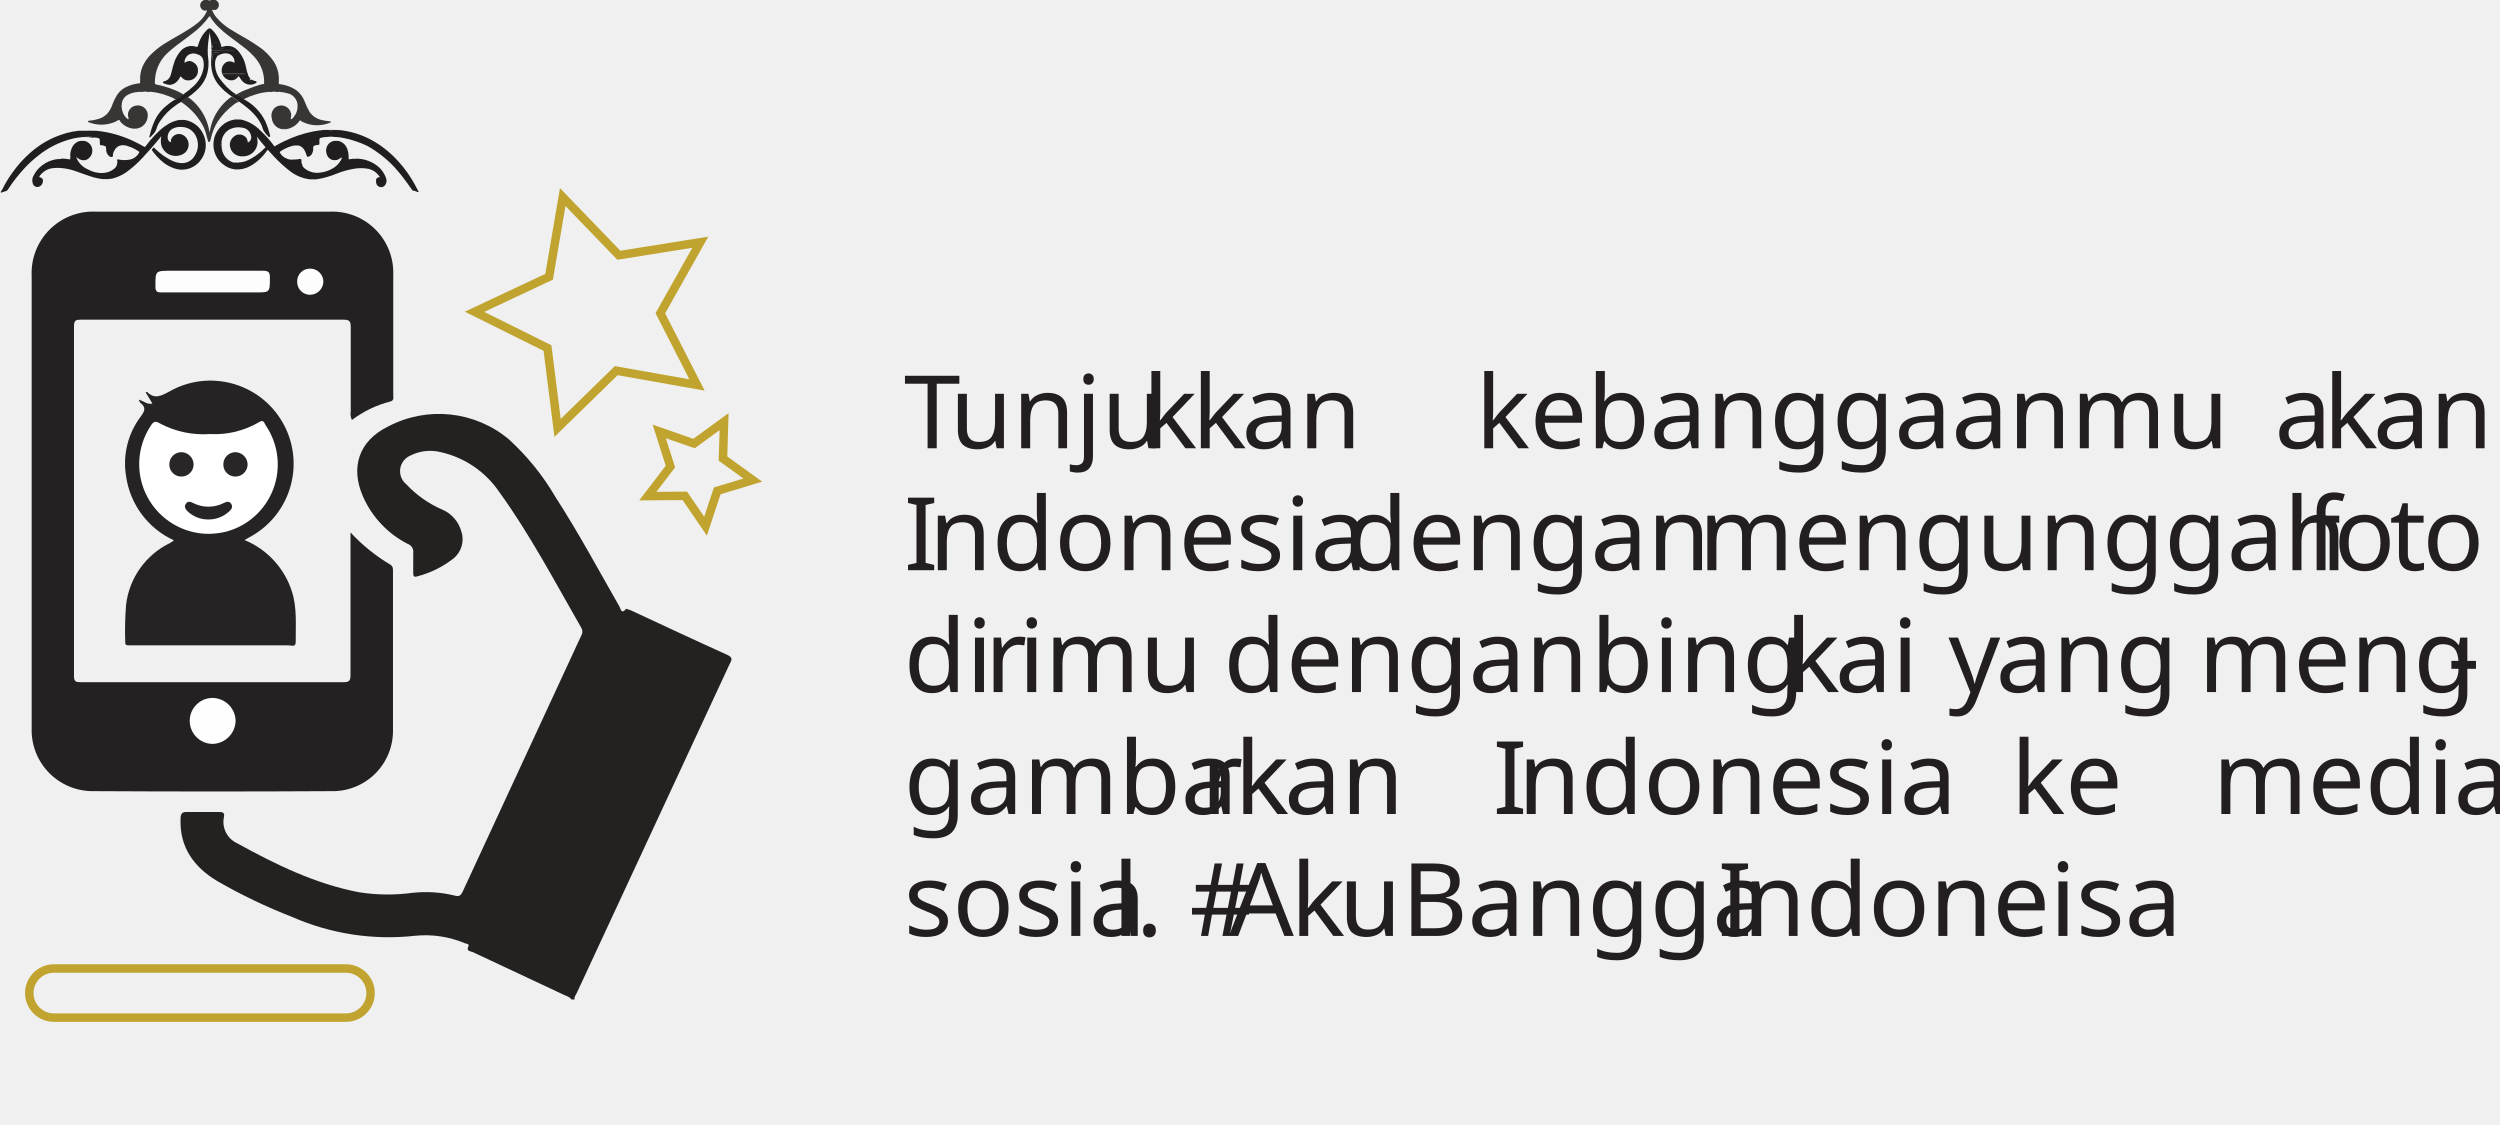
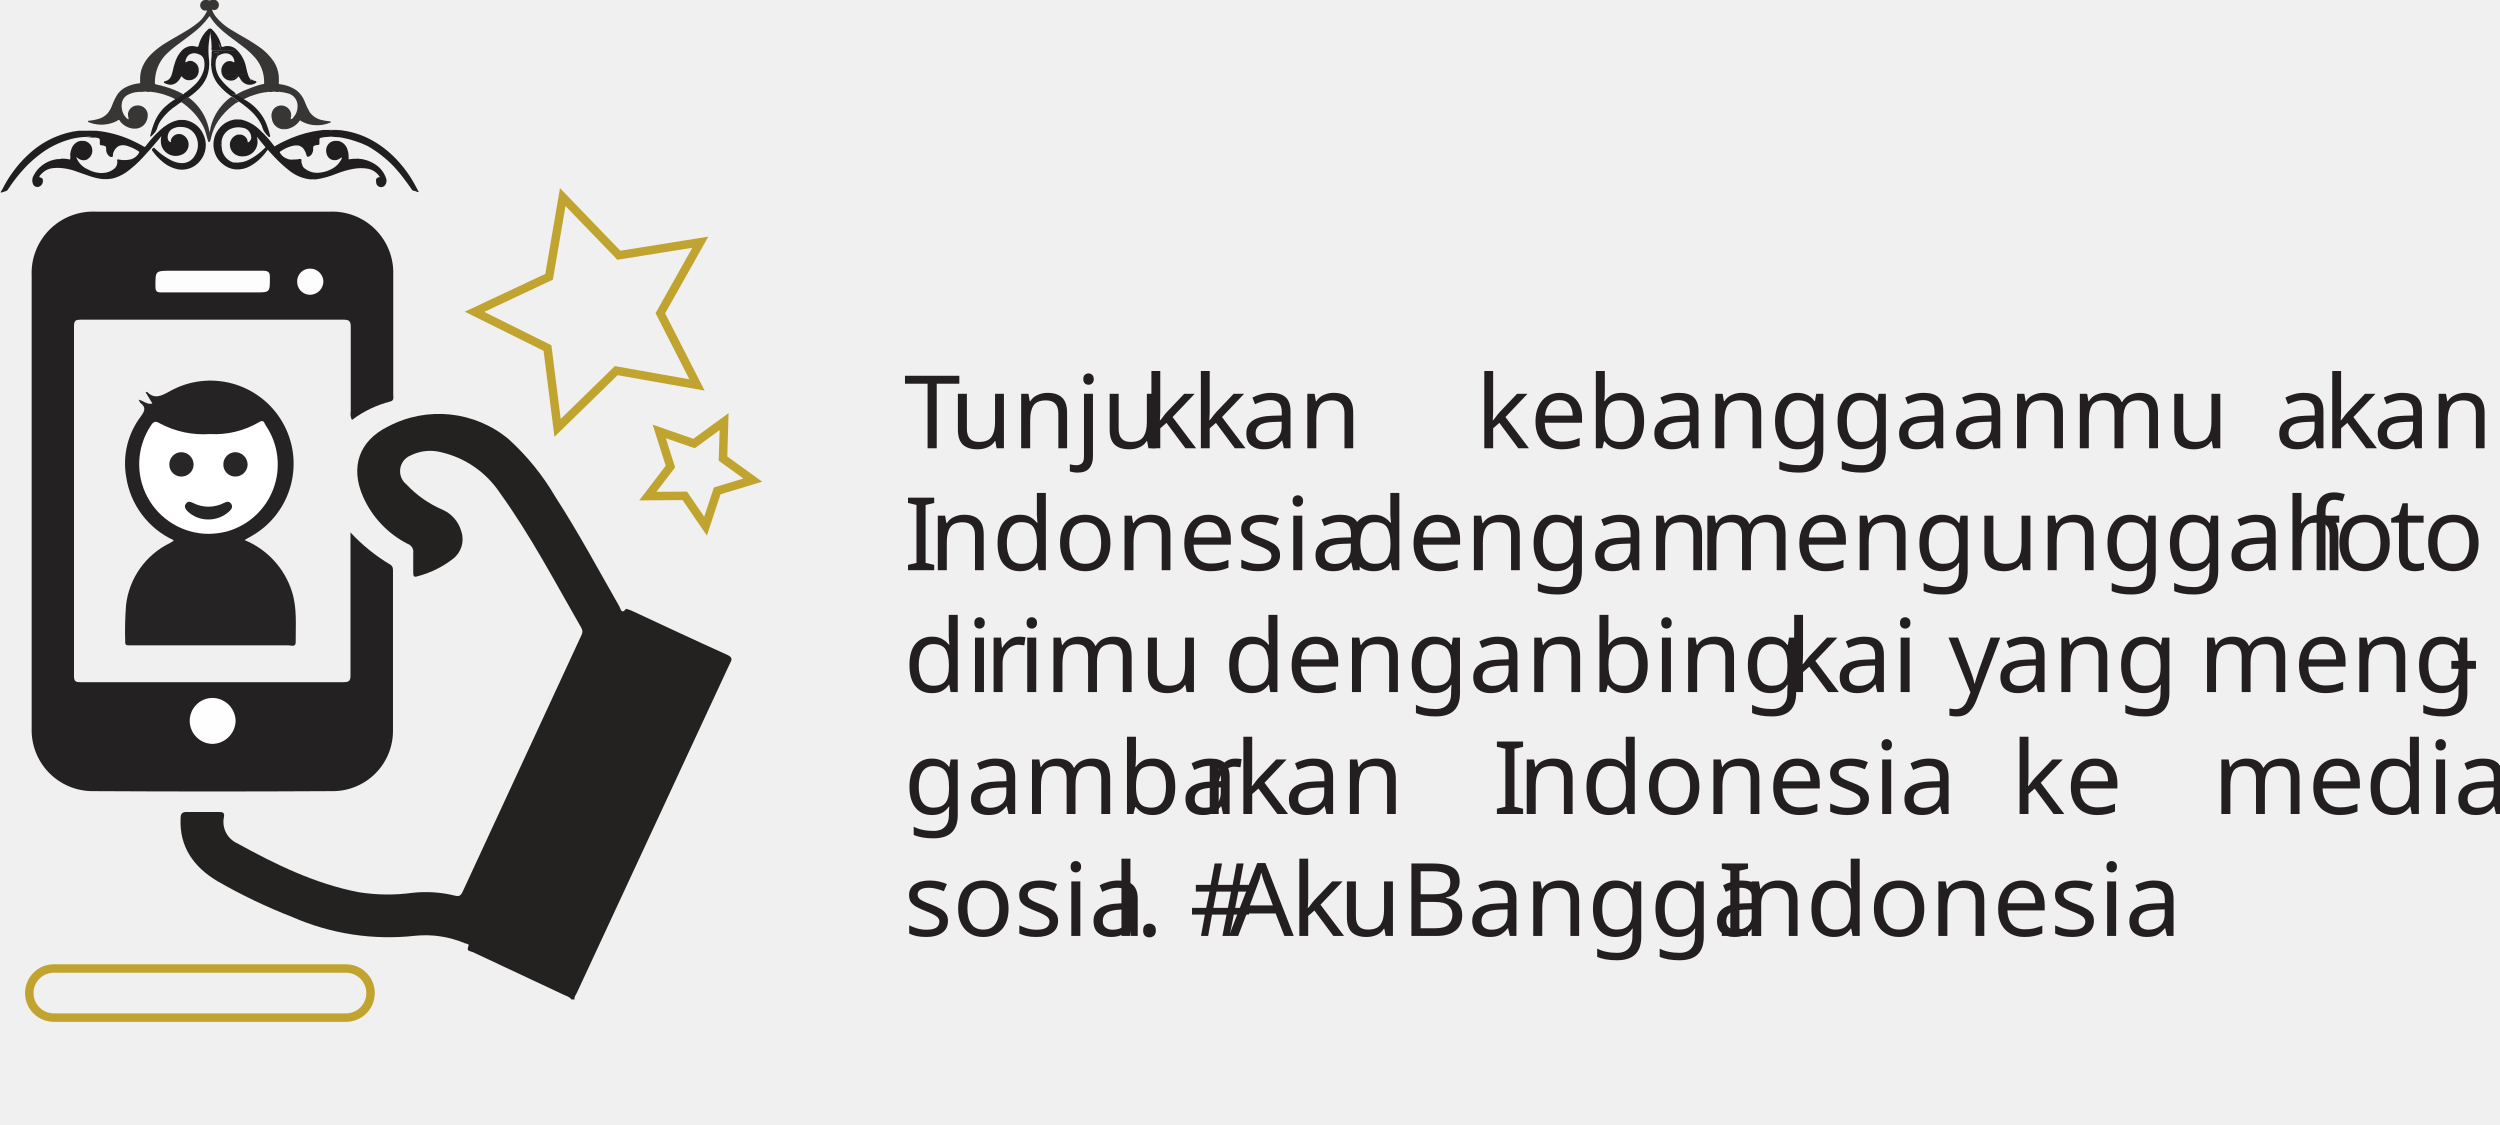
<svg xmlns="http://www.w3.org/2000/svg" viewBox="0 0 295.3 132.8">
  <defs>
    <style>.cls-1{font-size:12px;fill:#231f20;font-family:MyriadPro-Regular, Myriad Pro;}.cls-2{letter-spacing:-0.05em;}.cls-3{letter-spacing:0.02em;}.cls-4{letter-spacing:0.02em;}.cls-5{letter-spacing:1.05em;}.cls-6{letter-spacing:1.05em;}.cls-7{letter-spacing:0.01em;}.cls-8{letter-spacing:0.05em;}.cls-9{letter-spacing:-0.01em;}.cls-10{letter-spacing:-0.01em;}.cls-11{letter-spacing:0em;}.cls-12{letter-spacing:0.19em;}.cls-13{letter-spacing:0.19em;}.cls-14{letter-spacing:0em;}.cls-15{letter-spacing:0.8em;}.cls-16{letter-spacing:0.8em;}.cls-17{letter-spacing:-0.01em;}.cls-18{letter-spacing:0em;}.cls-19{letter-spacing:0em;}.cls-20{letter-spacing:0.01em;}.cls-21{fill:#242121;}.cls-22{fill:#242122;}.cls-23{fill:#262324;}.cls-24{fill:#fdfdfd;}.cls-25{fill:#fefefe;}.cls-26{fill:#fff;}.cls-27{fill:#282526;}.cls-28{fill:#292627;}.cls-29{fill:none;stroke:#c0a42f;stroke-miterlimit:10;}.cls-30{fill:#201e1e;}.cls-31{fill:#383535;}</style>
  </defs>
  <g id="Layer_2" data-name="Layer 2">
    <g id="STEP_2" data-name="STEP 2">
      <text class="cls-1" transform="translate(106.77 52.95)">
        <tspan class="cls-2">T</tspan>
        <tspan x="5.42" y="0">unju</tspan>
        <tspan class="cls-3" x="28.22" y="0">k</tspan>
        <tspan class="cls-4" x="34.06" y="0">k</tspan>
        <tspan x="39.9" y="0">an</tspan>
        <tspan class="cls-5" x="52.34" y="0"> </tspan>
        <tspan x="67.54" y="0">kebanggaanmu</tspan>
        <tspan class="cls-6" x="146.72" y="0"> </tspan>
        <tspan x="161.91" y="0">a</tspan>
        <tspan class="cls-4" x="167.7" y="0">k</tspan>
        <tspan x="173.54" y="0">an </tspan>
        <tspan class="cls-7" x="0" y="14.4">I</tspan>
        <tspan x="2.99" y="14.4">ndonesia</tspan>
        <tspan class="cls-8" x="49.02" y="14.4"> </tspan>
        <tspan x="52.16" y="14.4">dengan</tspan>
        <tspan class="cls-8" x="90.75" y="14.4"> </tspan>
        <tspan x="93.89" y="14.4">mengunggah</tspan>
        <tspan class="cls-8" x="162.42" y="14.4"> </tspan>
        <tspan class="cls-9" x="165.56" y="14.4">f</tspan>
        <tspan x="168.9" y="14.4">o</tspan>
        <tspan class="cls-10" x="175.49" y="14.4">t</tspan>
        <tspan x="179.39" y="14.4">o </tspan>
        <tspan x="0" y="28.8">di</tspan>
        <tspan class="cls-11" x="9.58" y="28.8">r</tspan>
        <tspan x="13.55" y="28.8">imu</tspan>
        <tspan class="cls-12" x="32.97" y="28.8"> </tspan>
        <tspan x="37.76" y="28.8">dengan</tspan>
        <tspan class="cls-12" x="76.35" y="28.8"> </tspan>
        <tspan x="81.14" y="28.8">bing</tspan>
        <tspan class="cls-4" x="104.14" y="28.8">k</tspan>
        <tspan x="109.99" y="28.8">ai</tspan>
        <tspan class="cls-13" x="118.58" y="28.8"> </tspan>
        <tspan class="cls-14" x="123.37" y="28.8">y</tspan>
        <tspan x="128.97" y="28.8">ang</tspan>
        <tspan class="cls-12" x="148.12" y="28.8"> </tspan>
        <tspan x="152.91" y="28.8">meng</tspan>
        <tspan x="182.3" y="28.8">-</tspan>
        <tspan x="0" y="43.2">gamba</tspan>
        <tspan class="cls-11" x="35.11" y="43.2">r</tspan>
        <tspan class="cls-4" x="39.08" y="43.2">k</tspan>
        <tspan x="44.93" y="43.2">an</tspan>
        <tspan class="cls-15" x="57.37" y="43.2"> </tspan>
        <tspan class="cls-7" x="69.56" y="43.2">I</tspan>
        <tspan x="72.55" y="43.2">ndonesia</tspan>
        <tspan class="cls-16" x="118.58" y="43.2"> </tspan>
        <tspan x="130.77" y="43.2">ke</tspan>
        <tspan class="cls-15" x="142.41" y="43.2"> </tspan>
        <tspan x="154.6" y="43.2">media </tspan>
        <tspan x="0" y="57.6">sosia</tspan>
        <tspan class="cls-17" x="24.68" y="57.6">l</tspan>
        <tspan x="27.4" y="57.6">. #</tspan>
        <tspan class="cls-18" x="38.39" y="57.6">A</tspan>
        <tspan class="cls-19" x="45.69" y="57.6">k</tspan>
        <tspan x="51.37" y="57.6">uBangga</tspan>
        <tspan class="cls-20" x="96.13" y="57.6">I</tspan>
-         <tspan x="99.12" y="57.6">ndoneisa</tspan>
+         <tspan x="99.12" y="57.6">ndonesia</tspan>
      </text>
      <path class="cls-21" d="M67.5,118.06c-.25-.37-.69-.43-1-.6l-10.66-5c-.27-.12-.8-.08-.51-.69.13-.3-.25-.29-.41-.35a12,12,0,0,0-5.85-.89,28.36,28.36,0,0,1-14.54-2.21,65.33,65.33,0,0,1-8.89-4.26c-2.73-1.64-4.45-4-4.31-7.34,0-.6.16-.84.82-.81,1.24,0,2.48,0,3.73,0,.46,0,.67.1.57.61A2.77,2.77,0,0,0,28,99.6c4.56,2.51,9.22,4.8,14.39,5.79a21.66,21.66,0,0,0,6.33.07,14.28,14.28,0,0,1,5,.33c.57.15.73-.05.94-.49q7-15.12,14-30.23a.87.87,0,0,0,0-.92c-3.1-5.39-6-10.93-9.66-16a11.4,11.4,0,0,0-6.88-4.73,5.16,5.16,0,0,0-3.62.38A2,2,0,0,0,48,57.21a12.68,12.68,0,0,0,4.28,3,3.94,3.94,0,0,1,2.22,2.59A2.91,2.91,0,0,1,53.52,66a11.63,11.63,0,0,1-4.2,2.07c-.42.14-.52,0-.51-.44,0-.76,0-1.52,0-2.27a1,1,0,0,0-.66-1.12,11.46,11.46,0,0,1-5.26-5.56c-1.54-3.48-.5-6.6,2.93-8.29a12.86,12.86,0,0,1,14.29,1.51,28.91,28.91,0,0,1,5.51,6.82c2.71,4.19,5.07,8.59,7.54,12.91.15.26.24,1,.79.28,0,0,.38.1.56.18,3.81,1.77,7.6,3.55,11.43,5.28.75.34.41.71.22,1.12Q80,91.78,73.81,105.07q-2.85,6.12-5.69,12.24c-.11.23-.32.45-.25.75Z" />
      <path class="cls-22" d="M41.57,49.61a1.57,1.57,0,0,1-.14-1c0-3.33,0-6.66,0-10,0-.69-.19-.85-.87-.85q-15.48,0-31,0c-.59,0-.82.08-.82.76q0,20.67,0,41.34c0,.63.21.72.76.72q15.54,0,31.08,0c.71,0,.83-.22.82-.87,0-5.21,0-10.42,0-15.63V62.89a21,21,0,0,0,4.73,3.82c.31.22.29.5.29.8,0,6.23,0,12.47,0,18.71a7.12,7.12,0,0,1-7.29,7.23q-14,.08-28.08,0A7.21,7.21,0,0,1,3.74,86q0-26.71,0-53.42A7.26,7.26,0,0,1,11.31,25q13.82,0,27.62,0a7.21,7.21,0,0,1,7.52,7.47c0,4.72,0,9.45,0,14.17,0,.3.14.66-.36.79A12.69,12.69,0,0,0,41.57,49.61Z" />
      <path class="cls-23" d="M28.88,63.79a9.76,9.76,0,0,1,5.61,6.11c.62,1.95.42,4,.44,5.95,0,.63-.53.38-.82.38H15.3c-.31,0-.53,0-.51-.42a39.55,39.55,0,0,1,.1-4.36,9.32,9.32,0,0,1,5.19-7.31l.38-.23a.3.3,0,0,0,.05-.1A9.84,9.84,0,0,1,14.9,56.3a9.2,9.2,0,0,1,1.74-7.12c.48-.65.62-1.07-.05-1.59-.08-.06-.11-.2-.21-.38.57.12,1,.63,1.62.45l-.8-1.32c.05,0,.14-.07.16-.06.88.89,1.63.51,2.58,0a9.82,9.82,0,0,1,9.84,17Z" />
      <path class="cls-24" d="M25.11,34.54c-2,0-4.05,0-6.08,0-.5,0-.66-.13-.67-.65,0-1.91-.05-1.91,1.87-1.91,3.6,0,7.2,0,10.8,0,.66,0,.87.15.85.84,0,1.72,0,1.72-1.69,1.72Z" />
      <path class="cls-25" d="M22.41,85.11a2.7,2.7,0,0,1,2.73-2.67,2.76,2.76,0,0,1,2.69,2.74,2.79,2.79,0,0,1-2.75,2.69A2.73,2.73,0,0,1,22.41,85.11Z" />
      <path class="cls-24" d="M36.63,31.73a1.56,1.56,0,0,1,1.57,1.53,1.59,1.59,0,0,1-1.55,1.56,1.52,1.52,0,0,1-1.55-1.54A1.5,1.5,0,0,1,36.63,31.73Z" />
      <path class="cls-26" d="M24.64,63.06a8.23,8.23,0,0,1-6.82-12.79c.32-.49.52-.59,1.1-.24a10.87,10.87,0,0,0,5.87,1.24,10.34,10.34,0,0,0,5.82-1.41c.56-.37.62.16.78.39A8.21,8.21,0,0,1,26.71,62.8,9.62,9.62,0,0,1,24.64,63.06Z" />
      <path class="cls-27" d="M24.58,61.36a3.49,3.49,0,0,1-2.46-1c-.25-.26-.4-.57-.14-.89s.53-.2.82-.06a4,4,0,0,0,3.65,0c.32-.16.65-.25.87.12s0,.64-.25.88A3.56,3.56,0,0,1,24.58,61.36Z" />
      <path class="cls-28" d="M21.46,56.29A1.41,1.41,0,0,1,20,54.87a1.43,1.43,0,0,1,1.42-1.46,1.47,1.47,0,0,1,1.45,1.44A1.43,1.43,0,0,1,21.46,56.29Z" />
      <path class="cls-28" d="M27.77,56.29a1.41,1.41,0,0,1-1.39-1.47,1.44,1.44,0,0,1,1.46-1.41,1.48,1.48,0,0,1,1.41,1.48A1.45,1.45,0,0,1,27.77,56.29Z" />
      <polygon class="cls-29" points="82.33 45.47 72.79 43.78 65.86 50.54 64.67 41.11 56.05 36.83 64.86 32.69 66.47 23.28 73.1 30.15 82.72 28.61 78 37 82.33 45.47" />
      <polygon class="cls-29" points="88.92 56.71 84.72 57.98 83.34 62.15 80.89 58.57 76.52 58.6 79.19 55.11 77.87 50.96 81.98 52.39 85.53 49.8 85.4 54.17 88.92 56.71" />
      <rect class="cls-29" x="3.46" y="114.4" width="40.31" height="5.8" rx="2.9" ry="2.9" />
      <path class="cls-30" d="M35.67,19.35a.78.78,0,0,0,.39.6,2.32,2.32,0,0,0,1.8.43A3.54,3.54,0,0,0,39.1,20a2.62,2.62,0,0,0,1.26-1.26s0-.11,0-.14-.07,0-.11.05a1.09,1.09,0,0,1-1,.24,1,1,0,0,1-.67-.71,1.23,1.23,0,0,1,.16-1.1,1.17,1.17,0,0,1,.74-.44c.05,0,.11,0,.16,0h.14s.11,0,.16,0a1.46,1.46,0,0,1,1.08.95,2.55,2.55,0,0,1,.16.83v.4l.68-.08a.11.11,0,0,1,.08,0,2.06,2.06,0,0,0,.26,0,4.09,4.09,0,0,1,2.14.69,3.14,3.14,0,0,1,1.27,1.64.83.83,0,0,1-.1.76.55.55,0,0,1-.57.27.57.57,0,0,1-.5-.47c0-.2-.11-.42.09-.59s.19-.06.28-.11.07-.05,0-.1a2.15,2.15,0,0,0-1.31-.89,4.79,4.79,0,0,0-1.73,0,10.13,10.13,0,0,0-2,.57,10.5,10.5,0,0,1-2.45.68c-.09,0-.18,0-.27,0a0,0,0,0,0-.06,0c-.1,0-.22,0-.32,0a4.77,4.77,0,0,1-2.45-1,15.68,15.68,0,0,1-1.76-1.6c-.34-.35-.66-.72-1-1.09s-.75-.9-1.12-1.36h0a2.89,2.89,0,0,1,.08.5.53.53,0,0,1,0,.25,1.71,1.71,0,0,1-1.73,1.58,1.54,1.54,0,0,1-.86-.2,1.4,1.4,0,0,1-.67-1.38,1.32,1.32,0,0,1,.94-1h.34a1.12,1.12,0,0,1,.69.44,1.23,1.23,0,0,1,.14.46c0,.06,0,.08.08,0a.61.61,0,0,0,.31-.7,1.16,1.16,0,0,0-1-1,2.28,2.28,0,0,0-1.48.16,1.86,1.86,0,0,0-1,1.38.93.93,0,0,0,0,.33,1,1,0,0,0,0,.34,2,2,0,0,0,1.35,1.89,1.18,1.18,0,0,0,.37,0,1,1,0,0,0,.34,0,2.66,2.66,0,0,0,1.11-.3,5.85,5.85,0,0,0,1.11-.69,5.93,5.93,0,0,0,.84-.74c.09-.09.13-.08.2,0h0c.17.18.17.19,0,.39a6,6,0,0,1-1.93,1.76,3.13,3.13,0,0,1-1.79.4,2.71,2.71,0,0,1-1.48-.64,2.83,2.83,0,0,1-1-1.57,2.87,2.87,0,0,1-.06-1.13,2.82,2.82,0,0,1,.37-1.09,3.18,3.18,0,0,1,.92-1,3,3,0,0,1,1.25-.47c.05,0,.11,0,.17,0h.28c.06,0,.13,0,.19,0a4.64,4.64,0,0,1,2.34,1.31,12.7,12.7,0,0,1,1.62,1.82c0,.07.09.06.14,0a11.54,11.54,0,0,1,1.1-.58,13.75,13.75,0,0,1,3.31-1.12c.42-.08.85-.14,1.27-.19.06,0,.13,0,.2,0h.45a2.09,2.09,0,0,1,.5,0h.45s.11,0,.16,0a10.13,10.13,0,0,1,4,1.23,11.58,11.58,0,0,1,1.84,1.27,13.22,13.22,0,0,1,1.41,1.39,13.9,13.9,0,0,1,1.7,2.4c.2.35.38.7.56,1.05h-.12a2.16,2.16,0,0,0-.56-.18.23.23,0,0,1-.13-.1c-.35-.52-.72-1-1.11-1.52s-.68-.81-1-1.19a13.65,13.65,0,0,0-3.13-2.45A10.58,10.58,0,0,0,42,16.68a9.55,9.55,0,0,0-1.46-.39,4.6,4.6,0,0,0-1-.11,7.06,7.06,0,0,0-.92,0,2.44,2.44,0,0,0-.71.1c-.12,0-.19.09-.18.22s0,.21,0,.31a.49.49,0,0,1,0,.24.52.52,0,0,1-.32.09.68.68,0,0,0-.28.07.24.24,0,0,0-.14.26,1.15,1.15,0,0,1-.22.82.66.66,0,0,1-.31.21c-.14.05-.21,0-.25-.14a2.12,2.12,0,0,0-.39-.83,1.12,1.12,0,0,0-.6-.35,3.2,3.2,0,0,1-.44,0,4.11,4.11,0,0,0-1.43.56l-.17.11c-.17.1-.17.11-.06.28a1.53,1.53,0,0,0,.83.63l.19.07a1.94,1.94,0,0,0,.68,0,.15.15,0,0,1,.16,0,1.61,1.61,0,0,0,.44-.06c.11,0,.15,0,.18.11s0,.19,0,.28S35.64,19.3,35.67,19.35Z" />
      <path class="cls-30" d="M10,16.18a7.85,7.85,0,0,0-1.67.26,10.36,10.36,0,0,0-3.81,1.94,13.86,13.86,0,0,0-1.6,1.46,18.65,18.65,0,0,0-2,2.57c-.12.18-.31.18-.47.24l-.3.1c-.06,0-.08,0-.07-.07a6.52,6.52,0,0,0,.43-.77,13.65,13.65,0,0,1,1.09-1.7,12.71,12.71,0,0,1,1.53-1.75,11.26,11.26,0,0,1,1.66-1.35,10.66,10.66,0,0,1,1.66-.9,11.58,11.58,0,0,1,1.36-.48,8.75,8.75,0,0,1,1.51-.29,2.06,2.06,0,0,0,.26,0c.06,0,.13,0,.2,0h.45a2.09,2.09,0,0,1,.5,0h.45c.05,0,.11,0,.16,0a13.28,13.28,0,0,1,4.32,1.18,14.23,14.23,0,0,1,1.34.7c.09.05.13.05.2-.05s.35-.44.52-.66a12.34,12.34,0,0,1,1.17-1.23,5.55,5.55,0,0,1,1-.74,3.9,3.9,0,0,1,1.27-.47c.06,0,.12,0,.17,0h.29c.06,0,.13,0,.19,0A2.89,2.89,0,0,1,24,15.83,2.92,2.92,0,0,1,23.64,19,2.74,2.74,0,0,1,21,20a4.07,4.07,0,0,1-1.68-.79,6.92,6.92,0,0,1-.79-.74,6.56,6.56,0,0,1-.57-.71.09.09,0,0,1,0-.12c.2-.26.2-.26.44,0a7.64,7.64,0,0,0,1.77,1.27,3,3,0,0,0,1.28.36A1.71,1.71,0,0,0,23,18.4a2.35,2.35,0,0,0,.16-2.28A1.87,1.87,0,0,0,21.47,15a1.86,1.86,0,0,0-1.21.28,1.16,1.16,0,0,0-.43,1.17.55.55,0,0,0,.12.21c.06.07.14.14.22.12s0-.12,0-.19a1,1,0,0,1,1.63-.52,1.29,1.29,0,0,1-.41,2.23,1.77,1.77,0,0,1-2.33-1.13,2.36,2.36,0,0,1,0-1.09l-.32.39c-.6.72-1.21,1.43-1.86,2.12a12.77,12.77,0,0,1-2,1.78,5.19,5.19,0,0,1-1.59.72,4.68,4.68,0,0,1-.54.07c-.11,0-.22,0-.33,0s0,0,0,0-.18,0-.27,0a7.37,7.37,0,0,1-1.53-.35c-.6-.19-1.18-.42-1.77-.62a6.84,6.84,0,0,0-1.49-.33,4.58,4.58,0,0,0-1.11,0,2.12,2.12,0,0,0-1.16.49,2.55,2.55,0,0,0-.42.45c0,.06-.05.1,0,.13.38.11.4.2.4.44a.72.72,0,0,1-.47.69.57.57,0,0,1-.72-.36,1.12,1.12,0,0,1,.11-1,3.47,3.47,0,0,1,.69-.92,3.71,3.71,0,0,1,.72-.53,3.88,3.88,0,0,1,1.33-.45c.18,0,.36,0,.55-.06a.49.49,0,0,1,.24,0,4.18,4.18,0,0,1,.71.09c.1,0,.06,0,.06-.09a2.67,2.67,0,0,1,0-.4,2.35,2.35,0,0,1,.2-.87,1.4,1.4,0,0,1,1-.83c.06,0,.12,0,.17,0h.13c.05,0,.11,0,.17,0a1.16,1.16,0,0,1,.85.67,1.2,1.2,0,0,1-.66,1.59,1.08,1.08,0,0,1-.92-.19c-.08,0-.12-.13-.23-.16A2.48,2.48,0,0,0,10.36,20a3.3,3.3,0,0,0,1.84.43,2.2,2.2,0,0,0,1.28-.49.91.91,0,0,0,.36-.62c0-.09,0-.19,0-.29s0-.08,0-.12,0-.1.13-.08a3.32,3.32,0,0,0,1.47,0,1.63,1.63,0,0,0,1-.8c0-.05,0-.08,0-.11a4.91,4.91,0,0,0-1.4-.68,1.44,1.44,0,0,0-1,0,1.4,1.4,0,0,0-.7,1,.38.38,0,0,0,0,.1c0,.07,0,.18-.08.19a.4.4,0,0,1-.36-.08,1,1,0,0,1-.36-.87c0-.34-.1-.3-.35-.4h-.08c-.33-.05-.31,0-.32-.32,0-.06,0-.11,0-.17,0-.3,0-.36-.41-.43a2.42,2.42,0,0,0-.47,0A7.06,7.06,0,0,0,10,16.18Z" />
      <path class="cls-31" d="M19.56,5.08C20.73,4.34,22,3.74,23.1,2.9a3.81,3.81,0,0,0,1.26-1.41,1,1,0,0,0,.09-.28.52.52,0,0,1-.56-.08.63.63,0,0,1-.18-.78A.67.67,0,0,1,24.48,0l.06,0a.4.4,0,0,0,.41,0,.67.67,0,0,1,.84.3.65.65,0,0,1-.22.82.55.55,0,0,1-.53,0,2.64,2.64,0,0,0,.53.94A6.86,6.86,0,0,0,27.11,3.4c.75.47,1.52.9,2.28,1.34.38.25.77.48,1.14.74A6.61,6.61,0,0,1,32.36,7.3,3.82,3.82,0,0,1,32.93,9a7.27,7.27,0,0,1,0,.81c0,.1,0,.12.1.13a4.37,4.37,0,0,1,1.95.7,3,3,0,0,1,1,1.33,8,8,0,0,0,.61,1.29,2.4,2.4,0,0,0,1.42.92,7.06,7.06,0,0,0,.92.15c.06,0,.13,0,.14.08s-.07.08-.12.1a4.14,4.14,0,0,1-1.7.28,3.71,3.71,0,0,1-1.46-.37,1.08,1.08,0,0,1-.35-.22,2.42,2.42,0,0,1-1.62,1.06,1.85,1.85,0,0,1-.47,0A1.42,1.42,0,0,1,32.11,14a1.28,1.28,0,0,1,.29-1.21,1.18,1.18,0,0,1,2,.82c0,.16-.07.31-.06.47.19,0,.27-.16.36-.27a1.93,1.93,0,0,0,.45-1.19A1.52,1.52,0,0,0,33.88,11a3.27,3.27,0,0,0-.76-.13c-.07,0-.14,0-.2,0h-.2a4.21,4.21,0,0,0-.71,0h-.2c-.07,0-.14,0-.2,0a6.53,6.53,0,0,0-1.52.32,6.76,6.76,0,0,0-1.22.49s-.11,0-.12.09-.1,0-.14,0l-.78-.49s0,0,0-.06a7,7,0,0,1,1.46-.7A11.42,11.42,0,0,1,31,9.94c.2,0,.2,0,.2-.24a4.33,4.33,0,0,0-1.05-2.86,9.09,9.09,0,0,0-1.44-1.33c-.55-.43-1.12-.84-1.68-1.26a13.5,13.5,0,0,1-1.29-1.11A7,7,0,0,1,24.83,2c0-.08-.09-.13-.16,0a9.21,9.21,0,0,1-2,2c-.61.49-1.26.93-1.88,1.41a13.19,13.19,0,0,0-1.07.91A4.65,4.65,0,0,0,18.35,9a5.52,5.52,0,0,0-.06.81c0,.12.08.15.17.17a12.15,12.15,0,0,1,2.13.64,6.84,6.84,0,0,1,1,.48.2.2,0,0,1,.1.08s0,.07-.07.09c-.24.18-.5.33-.76.49a.06.06,0,0,1-.08,0,4.41,4.41,0,0,0-.91-.42,6.79,6.79,0,0,0-1.24-.37,4.32,4.32,0,0,0-.72-.11c-.06,0-.13,0-.19,0h-.23a4.21,4.21,0,0,0-.71,0h-.17c-.07,0-.14,0-.21,0a2.84,2.84,0,0,0-1.44.42,1.36,1.36,0,0,0-.58,1.15.49.49,0,0,0,0,.24A1.89,1.89,0,0,0,15,14l.11.08s.06,0,.08,0,0,0,0-.07a2,2,0,0,1-.07-.35,1,1,0,0,1,0-.25,1.12,1.12,0,0,1,1.05-.95,1.16,1.16,0,0,1,1.26,1.41A1.55,1.55,0,0,1,16.69,15a1.65,1.65,0,0,1-.54.19,1.77,1.77,0,0,1-.46,0,2.33,2.33,0,0,1-1.45-.79c-.07-.08-.11-.23-.18-.24s-.19.09-.28.14a3.86,3.86,0,0,1-2,.42,4.08,4.08,0,0,1-1.29-.28c-.06,0-.09,0-.09-.09s.05-.08.11-.09a5.27,5.27,0,0,0,1.12-.21,2.35,2.35,0,0,0,1.05-.63,3.26,3.26,0,0,0,.57-1,6.66,6.66,0,0,1,.65-1.31,2.66,2.66,0,0,1,1.13-.89,4.51,4.51,0,0,1,1.44-.38c.09,0,.1-.07.08-.13a2.69,2.69,0,0,1,0-.4.19.19,0,0,1,0-.15A3.62,3.62,0,0,1,17,7.53a4.77,4.77,0,0,1,.81-1.08A9.7,9.7,0,0,1,19.21,5.3C19.32,5.22,19.44,5.15,19.56,5.08Z" />
-       <path class="cls-30" d="M27.82,11.14l0,0c0,.08-.06.08-.12.07H27.4c0,.06,0,.12,0,.17a0,0,0,0,1,0,0,.26.26,0,0,1-.15-.07,7.92,7.92,0,0,1-1.42-1.29,3.75,3.75,0,0,1-.85-2,6.11,6.11,0,0,1,0-1.48,3.59,3.59,0,0,1,0-.47S25,6,25,6a.42.42,0,0,1,.22,0h2.29a.59.59,0,0,0,.18,0A1,1,0,0,0,27,5.67a2.21,2.21,0,0,0-.72.08c-.19.07-.32,0-.37-.23a2.41,2.41,0,0,0-.08-.25c-.08-.21-.08-.21-.31-.21h-.28c-.14,0-.21.12-.14.24a.48.48,0,0,1,0,.33c0,.07-.05.13-.14.11S25,5.63,25,5.56A10.87,10.87,0,0,0,24.78,4a1,1,0,0,1,0-.35c-.06.5-.15,1-.2,1.49a7.68,7.68,0,0,0,0,1.66,4.64,4.64,0,0,1-.25,2.33,4.39,4.39,0,0,1-1.22,1.64,7.19,7.19,0,0,1-.92.73c-.19.11-.36.25-.54.37l-.32.21a2.83,2.83,0,0,0-.59.38,6.93,6.93,0,0,0-1.82,1.84,3.31,3.31,0,0,0-.47,1,1.62,1.62,0,0,1-.4.6l-.29.3s-.06.06-.1,0-.06-.05,0-.12a10,10,0,0,1,.59-1.78,4.82,4.82,0,0,1,1-1.45,8.25,8.25,0,0,1,1.42-1.09.38.38,0,0,1,.1,0l.9-.58c0-.07.07-.1.12-.14a8.08,8.08,0,0,0,1.11-.9A3.74,3.74,0,0,0,24,8.24a2.48,2.48,0,0,0,0-1.18.89.89,0,0,0-.67-.64,1.14,1.14,0,0,0-1.13.1,1.16,1.16,0,0,0-.41.79c0,.09,0,.12.11.06a.78.78,0,0,1,.94,0,1,1,0,0,1,.54.86A1.14,1.14,0,0,1,22.26,9.5a.94.94,0,0,1-.8-.37c-.12-.13-.12-.13-.2,0a1.92,1.92,0,0,1-.56.67,1.12,1.12,0,0,1-1,.17,2.6,2.6,0,0,1-.36-.13.12.12,0,0,1-.09-.11.12.12,0,0,1,.09-.12c.61-.1.8-.57.92-1.08a10.25,10.25,0,0,1,.38-1.34,4.08,4.08,0,0,1,.66-1.12,1.75,1.75,0,0,1,1.26-.64,1.65,1.65,0,0,1,.62.1c.15,0,.16,0,.2-.1a3.94,3.94,0,0,1,.8-1.61,3.82,3.82,0,0,1,.34-.36.31.31,0,0,1,.47,0,4,4,0,0,1,1.13,1.92c0,.19,0,.19.23.13a1.61,1.61,0,0,1,1.7.41,4,4,0,0,1,1,2,6.29,6.29,0,0,0,.28,1,1.15,1.15,0,0,0,.22.35s.09.07,0,.13-.18,0-.24-.07a1.23,1.23,0,0,1-.23-.4c-.07-.19-.1-.21-.3-.21h-2.3s-.1,0-.13,0,0,.1.05.13a.9.9,0,0,0,.69.36A.88.88,0,0,0,28,8.94a.22.22,0,0,1,.39,0,2.9,2.9,0,0,0,.39.53.4.4,0,0,0,.36.17c.18,0,.36,0,.54,0,0-.08-.11-.15,0-.22a.08.08,0,0,1,.1,0,.77.77,0,0,0,.41.16.1.1,0,0,1,.11.11c0,.06,0,.1-.08.13a1.27,1.27,0,0,1-1.69-.35,3.62,3.62,0,0,1-.22-.32c-.11-.18-.09-.21-.25,0a.93.93,0,0,1-.65.34,1.17,1.17,0,0,1-.88-2,.87.87,0,0,1,1.08-.1s.06,0,.09,0,0-.06,0-.09a1,1,0,0,0-1-1,1.61,1.61,0,0,0-.95.28s-.07,0-.11,0,0-.2.25-.34h-.6a.13.13,0,0,0-.13.09.64.64,0,0,0-.06.36,1.09,1.09,0,0,1,0,.36s0,.08.06.09a.07.07,0,0,0,.08-.07,1.4,1.4,0,0,1,.16-.4c0-.1.11-.16.23-.1s0,.09,0,.13a1.24,1.24,0,0,0-.22.67,2.88,2.88,0,0,0,.61,2A7.54,7.54,0,0,0,27.64,11C27.71,11,27.8,11,27.82,11.14Z" />
+       <path class="cls-30" d="M27.85,11.12l0,0c0,.09-.06.08-.12.08h-.32s0,.12,0,.17h-.05a.3.3,0,0,1-.15-.07,7.66,7.66,0,0,1-1.39-1.28,3.75,3.75,0,0,1-.85-2A6.1,6.1,0,0,1,25,6.6a3.59,3.59,0,0,1,0-.47A.27.27,0,0,1,25.1,6a.55.55,0,0,1,.22,0h2.26a.41.41,0,0,0,.18,0,1.13,1.13,0,0,0-.68-.28,2.13,2.13,0,0,0-.71.09c-.19.06-.32,0-.37-.24a2.25,2.25,0,0,0-.08-.24c-.08-.21-.08-.21-.31-.21h-.27a.16.16,0,0,0-.14.25.45.45,0,0,1,0,.32c0,.07,0,.13-.14.11S25,5.62,25,5.55A10.72,10.72,0,0,0,24.85,4a1.38,1.38,0,0,1,0-.35c-.05.5-.14,1-.19,1.48a8.37,8.37,0,0,0,0,1.66,4.48,4.48,0,0,1-.24,2.32,4.44,4.44,0,0,1-1.2,1.64,7.77,7.77,0,0,1-.91.72c-.19.11-.36.25-.54.37a3.53,3.53,0,0,1-.32.21,2.7,2.7,0,0,0-.57.38A6.89,6.89,0,0,0,19,14.22a3.36,3.36,0,0,0-.46,1,1.6,1.6,0,0,1-.39.6,4,4,0,0,1-.29.29s-.06.07-.1,0a.09.09,0,0,1,0-.12,9.91,9.91,0,0,1,.58-1.77,5.36,5.36,0,0,1,1-1.46,8.57,8.57,0,0,1,1.4-1.08l.1,0,.89-.58c0-.07.07-.1.12-.13a8.64,8.64,0,0,0,1.1-.9,3.87,3.87,0,0,0,1.14-1.87,2.57,2.57,0,0,0,0-1.17.89.89,0,0,0-.67-.64,1.13,1.13,0,0,0-1.12.1,1.19,1.19,0,0,0-.4.79c0,.09,0,.11.11.06a.78.78,0,0,1,.93,0,1,1,0,0,1,.53.87,1.13,1.13,0,0,1-1.13,1.27,1,1,0,0,1-.79-.36c-.11-.14-.11-.14-.19,0a2,2,0,0,1-.55.67,1.1,1.1,0,0,1-1,.17,2.2,2.2,0,0,1-.36-.13.12.12,0,0,1-.09-.11.13.13,0,0,1,.09-.12c.61-.1.79-.57.92-1.08a8.86,8.86,0,0,1,.37-1.34,3.77,3.77,0,0,1,.65-1.11,1.76,1.76,0,0,1,1.24-.64,1.6,1.6,0,0,1,.61.1c.16,0,.16,0,.2-.1a4,4,0,0,1,.79-1.6,3.82,3.82,0,0,1,.34-.36.31.31,0,0,1,.47,0,4,4,0,0,1,1.1,1.91c.05.2.05.19.23.14A1.56,1.56,0,0,1,28.08,6a4,4,0,0,1,1,2,5.92,5.92,0,0,0,.28,1,1.15,1.15,0,0,0,.22.35s.08.07,0,.13-.18,0-.24-.07a1.44,1.44,0,0,1-.23-.4c-.07-.19-.09-.2-.29-.2H26.61c-.05,0-.11,0-.13,0s0,.1.05.14a.9.9,0,0,0,.68.35A.86.86,0,0,0,28,8.93a.22.22,0,0,1,.39,0,2.9,2.9,0,0,0,.39.53.38.38,0,0,0,.35.17c.18,0,.36,0,.54,0,0-.08-.11-.15,0-.22s.07,0,.1,0a.74.74,0,0,0,.4.16.1.1,0,0,1,.11.11c0,.06,0,.1-.08.13A1.25,1.25,0,0,1,28.5,9.5a2.2,2.2,0,0,1-.21-.32c-.11-.18-.1-.2-.25,0a.93.93,0,0,1-.65.34,1.13,1.13,0,0,1-1.24-1.06,1.14,1.14,0,0,1,.37-1,.85.85,0,0,1,1.07-.11s.06,0,.09,0,0-.06,0-.1a1,1,0,0,0-.95-.95,1.55,1.55,0,0,0-.93.28s-.07.05-.12,0,0-.2.26-.34h-.6a.13.13,0,0,0-.13.09.74.74,0,0,0-.06.36,1,1,0,0,1,0,.35s0,.09.06.09.08,0,.08-.07a1.34,1.34,0,0,1,.16-.39c0-.1.11-.16.23-.1s0,.09,0,.13a1.29,1.29,0,0,0-.21.66,2.91,2.91,0,0,0,.6,2,7.44,7.44,0,0,0,1.6,1.52C27.74,11,27.83,11,27.85,11.12Z" />
      <path class="cls-31" d="M27.36,11.42h0a8.23,8.23,0,0,1,.78.53s.06.05,0,.09a2,2,0,0,0-.62.39,8.11,8.11,0,0,0-1.77,1.88,6.06,6.06,0,0,0-.83,2c0,.12-.07.24-.11.36s-.05.1-.12.1-.09,0-.11-.1c-.08-.27-.17-.54-.23-.81a4.83,4.83,0,0,0-.7-1.55,6.81,6.81,0,0,0-1.23-1.45A6.44,6.44,0,0,0,21.32,12a.1.1,0,0,1,0,0c.29-.17.55-.37.82-.56a3.28,3.28,0,0,1,.66.5,6.21,6.21,0,0,1,1.95,3.71.31.31,0,0,1,0,.13,1.49,1.49,0,0,1,.06-.4,6.06,6.06,0,0,1,1.37-2.89A5.43,5.43,0,0,1,27.36,11.42Z" />
      <path class="cls-30" d="M28.19,12a2.24,2.24,0,0,0-.46-.35c-.11-.1-.25-.16-.35-.27a.16.16,0,0,0,0-.1s-.07,0-.05-.08.07,0,.11,0a1,1,0,0,1,.34,0s.07,0,.09-.05l.9.55a5.89,5.89,0,0,1,2.57,2.63,10.4,10.4,0,0,1,.57,1.71.12.12,0,0,1-.05.13.08.08,0,0,1-.12,0,3.59,3.59,0,0,1-.59-.7,5.67,5.67,0,0,1-.23-.62,4.58,4.58,0,0,0-.6-1,6.22,6.22,0,0,0-.65-.71A11.7,11.7,0,0,0,28.23,12Z" />
      <path class="cls-24" d="M10,16.18a4,4,0,0,1,.92,0Z" />
      <path class="cls-24" d="M38.63,16.18a4,4,0,0,1,.92,0Z" />
      <path class="cls-24" d="M16.76,10.8a2.12,2.12,0,0,1,.71,0Z" />
      <path class="cls-24" d="M32,10.8a2.12,2.12,0,0,1,.71,0Z" />
      <path class="cls-24" d="M39.36,15.38h-.5A1.06,1.06,0,0,1,39.36,15.38Z" />
      <path class="cls-24" d="M10.65,15.38h-.5A1.06,1.06,0,0,1,10.65,15.38Z" />
      <path class="cls-24" d="M33.35,15.23h.47A.76.76,0,0,1,33.35,15.23Z" />
      <path class="cls-24" d="M15.69,15.23h.46A.72.72,0,0,1,15.69,15.23Z" />
      <path class="cls-24" d="M8.32,18.32v.4A.68.68,0,0,1,8.32,18.32Z" />
      <path class="cls-26" d="M35,18.86s-.11,0-.16,0S34.94,18.76,35,18.86Z" />
      <path class="cls-26" d="M28.47,15.84h-.34A.5.5,0,0,1,28.47,15.84Z" />
      <path class="cls-26" d="M26.11,17.28a.65.65,0,0,1,0-.34Z" />
      <path class="cls-26" d="M41.92,18.72h-.06c0-.11.09-.12.16,0S42,18.7,41.92,18.72Z" />
      <path class="cls-26" d="M28.17,19.22a.5.5,0,0,1-.34,0Z" />
      <path class="cls-24" d="M12.42,21.2a1.84,1.84,0,0,1,.33,0C12.64,21.23,12.53,21.19,12.42,21.2Z" />
      <path class="cls-24" d="M36.73,21.17a1.66,1.66,0,0,1,.32,0C36.94,21.19,36.83,21.23,36.73,21.17Z" />
      <path class="cls-24" d="M41.92,18.72a.12.12,0,0,1,.1,0c.06,0,.13,0,.18,0Z" />
      <path class="cls-24" d="M13.86,19a.7.7,0,0,1,0,.29A.57.57,0,0,1,13.86,19Z" />
      <path class="cls-24" d="M37.11,21.2a1.24,1.24,0,0,1,.27,0C37.29,21.23,37.2,21.19,37.11,21.2Z" />
      <path class="cls-26" d="M30.45,16.84v-.25A.28.28,0,0,1,30.45,16.84Z" />
      <path class="cls-24" d="M15.09,13.43v.25A.36.36,0,0,1,15.09,13.43Z" />
      <path class="cls-24" d="M7.55,18.72H7.31A.26.26,0,0,1,7.55,18.72Z" />
      <path class="cls-24" d="M37.75,17.05v-.24A.25.25,0,0,1,37.75,17.05Z" />
      <path class="cls-24" d="M12.13,21.17a1.24,1.24,0,0,1,.27,0C12.31,21.19,12.22,21.23,12.13,21.17Z" />
      <path class="cls-24" d="M14.36,12.64a.33.33,0,0,1,0-.24Z" />
      <path class="cls-24" d="M16.38,10.83a.5.5,0,0,1,.21,0C16.52,10.86,16.45,10.83,16.38,10.83Z" />
      <path class="cls-24" d="M17.7,10.81a.4.4,0,0,1,.19,0C17.83,10.83,17.76,10.86,17.7,10.81Z" />
      <path class="cls-24" d="M28.43,14.14l-.19,0C28.3,14.12,28.37,14.09,28.43,14.14Z" />
      <path class="cls-24" d="M9.7,15.39a.68.68,0,0,1-.2,0C9.56,15.36,9.63,15.39,9.7,15.39Z" />
      <path class="cls-24" d="M21.72,14.14l-.19,0C21.59,14.12,21.66,14.09,21.72,14.14Z" />
      <path class="cls-24" d="M38.41,15.39l-.2,0C38.27,15.36,38.34,15.39,38.41,15.39Z" />
      <path class="cls-24" d="M32.92,10.81a.44.44,0,0,1,.2,0C33.05,10.83,33,10.86,32.92,10.81Z" />
      <path class="cls-24" d="M31.61,10.83a.44.44,0,0,1,.2,0C31.75,10.86,31.68,10.83,31.61,10.83Z" />
      <path class="cls-24" d="M39.64,16.59a.29.29,0,0,1-.16,0C39.53,16.57,39.59,16.6,39.64,16.59Z" />
      <path class="cls-24" d="M39.94,16.62a.3.3,0,0,1-.16,0S39.89,16.57,39.94,16.62Z" />
      <path class="cls-24" d="M16.55,9.23v.15A.11.11,0,0,1,16.55,9.23Z" />
      <path class="cls-24" d="M28,14.12a.52.52,0,0,1-.17,0C27.84,14.1,27.9,14.12,28,14.12Z" />
      <path class="cls-24" d="M11.26,15.41l-.16,0C11.15,15.39,11.21,15.37,11.26,15.41Z" />
      <path class="cls-24" d="M35.67,19.35c0-.05,0-.11,0-.16S35.67,19.3,35.67,19.35Z" />
      <path class="cls-24" d="M40,15.41l-.16,0S39.92,15.36,40,15.41Z" />
      <path class="cls-24" d="M21.24,14.12a.47.47,0,0,1-.17,0C21.12,14.1,21.19,14.12,21.24,14.12Z" />
      <path class="cls-24" d="M9.73,16.59a.32.32,0,0,1-.17,0C9.61,16.57,9.67,16.6,9.73,16.59Z" />
      <path class="cls-24" d="M10,16.62a.32.32,0,0,1-.17,0C9.92,16.6,10,16.57,10,16.62Z" />
      <path class="cls-24" d="M11.75,16.65a.25.25,0,0,1,0,.17C11.73,16.76,11.71,16.7,11.75,16.65Z" />
      <path class="cls-30" d="M27.65,8.48H26.41c-.13,0-.18-.05-.17-.18a1.27,1.27,0,0,1,.21-.6.43.43,0,0,1,.42-.22c.15,0,.3,0,.45,0a1.78,1.78,0,0,0,.61,0,3.55,3.55,0,0,1,.73,0c.11,0,.16,0,.19.15a5.89,5.89,0,0,0,.16.67c0,.17,0,.17-.14.17Z" />
      <path class="cls-30" d="M29.64,9.45c-.06.12.06.17.11.24s-.07,0-.11,0a4.51,4.51,0,0,0-.52,0,.5.5,0,0,1-.43-.2A2.8,2.8,0,0,1,28.32,9c-.08-.16-.22-.16-.34,0a.9.9,0,0,1-.71.35,1,1,0,0,1-.88-.45c-.06-.09-.08-.15.08-.15H29a.18.18,0,0,1,.2.14,1.81,1.81,0,0,0,.22.44.28.28,0,0,0,.26.14Z" />
      <path class="cls-30" d="M25,6V5.73a.25.25,0,0,0,.07-.39c-.12-.1,0-.16,0-.24s.09-.08.16-.08h.45c.09,0,.15,0,.16.13s.11.28.14.44a.2.2,0,0,0,.28.13,1.69,1.69,0,0,1,.77-.1,1.11,1.11,0,0,1,.79.39Z" />
      <path class="cls-30" d="M27.29,6.26H28a.18.18,0,0,1,.18.08,4,4,0,0,1,.44.78c0,.09,0,.13-.07.13H28c-.06,0-.12,0-.13-.07a1.58,1.58,0,0,0-.53-.89Z" />
      <path class="cls-30" d="M25.4,4.77h-.08c-.27,0-.26,0-.29-.27s-.06-.38-.09-.57-.05-.11,0-.14a.16.16,0,0,1,.18.06c.07.09.15.18.21.27a3.65,3.65,0,0,1,.32.54c0,.09,0,.12-.07.11Z" />
      <path class="cls-30" d="M25.66,6.63c-.13,0-.19.06-.23.17s-.13.23-.13.37-.11.08-.17.07-.05-.06-.06-.11.07-.35,0-.52a.07.07,0,0,1,0-.09.11.11,0,0,0,.06-.09c0-.19.13-.18.26-.17H26c-.14.13-.39.13-.37.38Z" />
      <path class="cls-30" d="M27.09,11c-.25,0-.38-.17-.54-.3A7.4,7.4,0,0,1,26,10.1s-.07,0,0-.1.07,0,.11,0a.37.37,0,0,1,.34.13,8.07,8.07,0,0,0,.82.73s.11,0,.09.1-.09,0-.13,0Z" />
      <path class="cls-30" d="M25.86,9.72a.3.3,0,0,1-.31-.2c-.1-.21-.18-.43-.28-.65,0,0-.05-.1,0-.13s.13,0,.17,0a5.67,5.67,0,0,0,.47.79s.08.07.05.12S25.89,9.71,25.86,9.72Z" />
      <path class="cls-30" d="M25.09,8.15c0-.18,0-.34-.11-.47a.14.14,0,0,1,0-.16s.11,0,.17,0,.06.08.06.12a3.57,3.57,0,0,0,.1.73c0,.06,0,.11-.05.13a.1.1,0,0,1-.14-.08C25.11,8.31,25.06,8.22,25.09,8.15Z" />
    </g>
  </g>
</svg>
